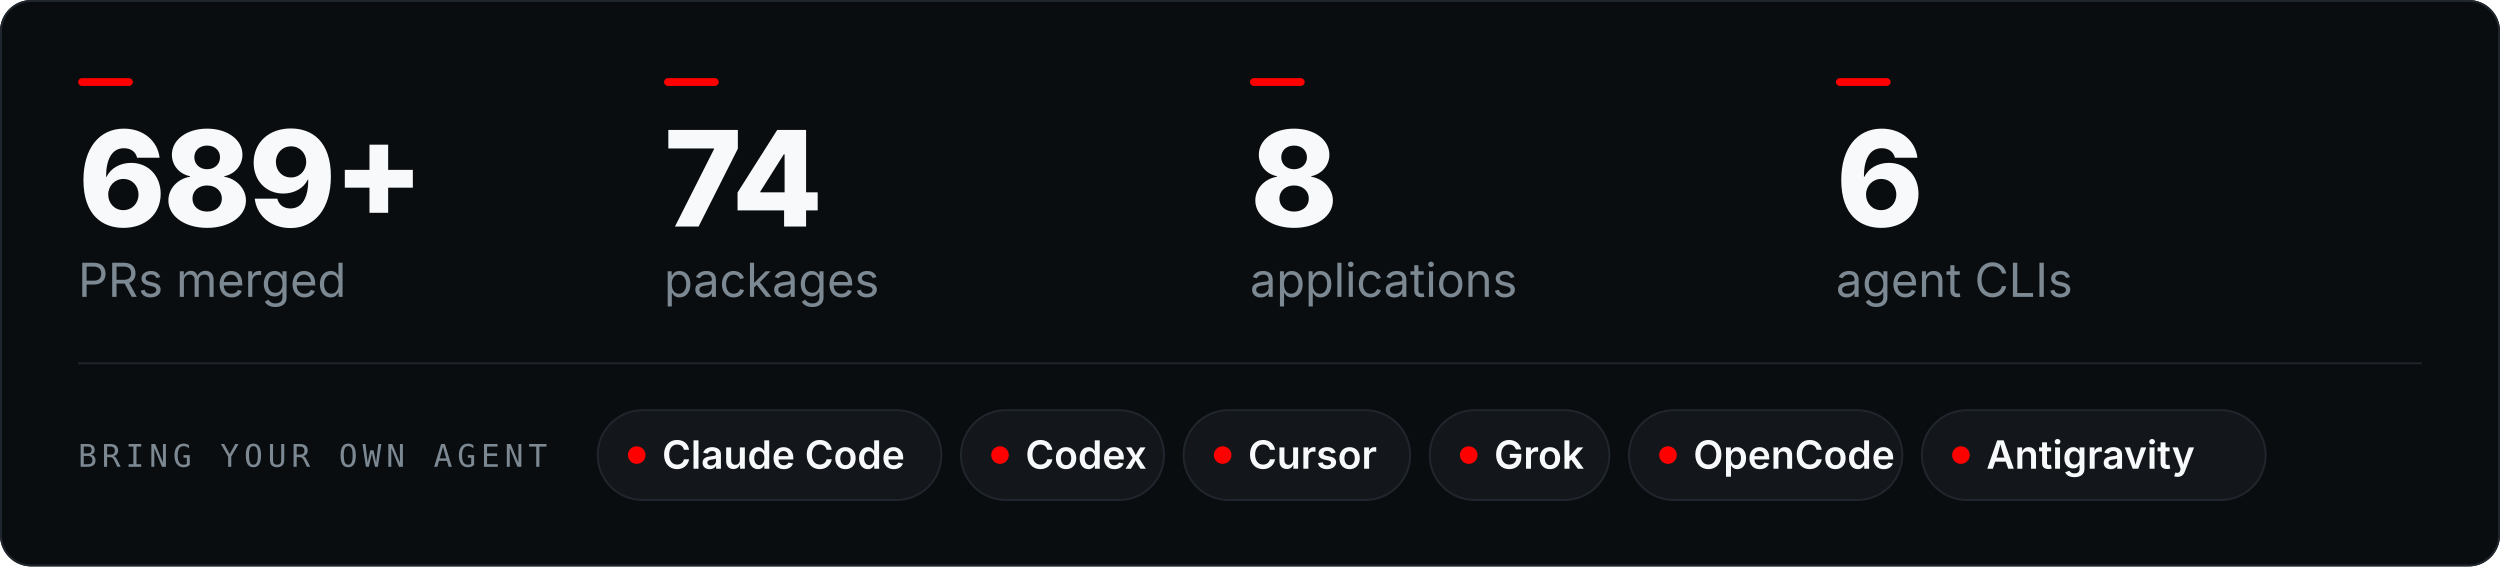
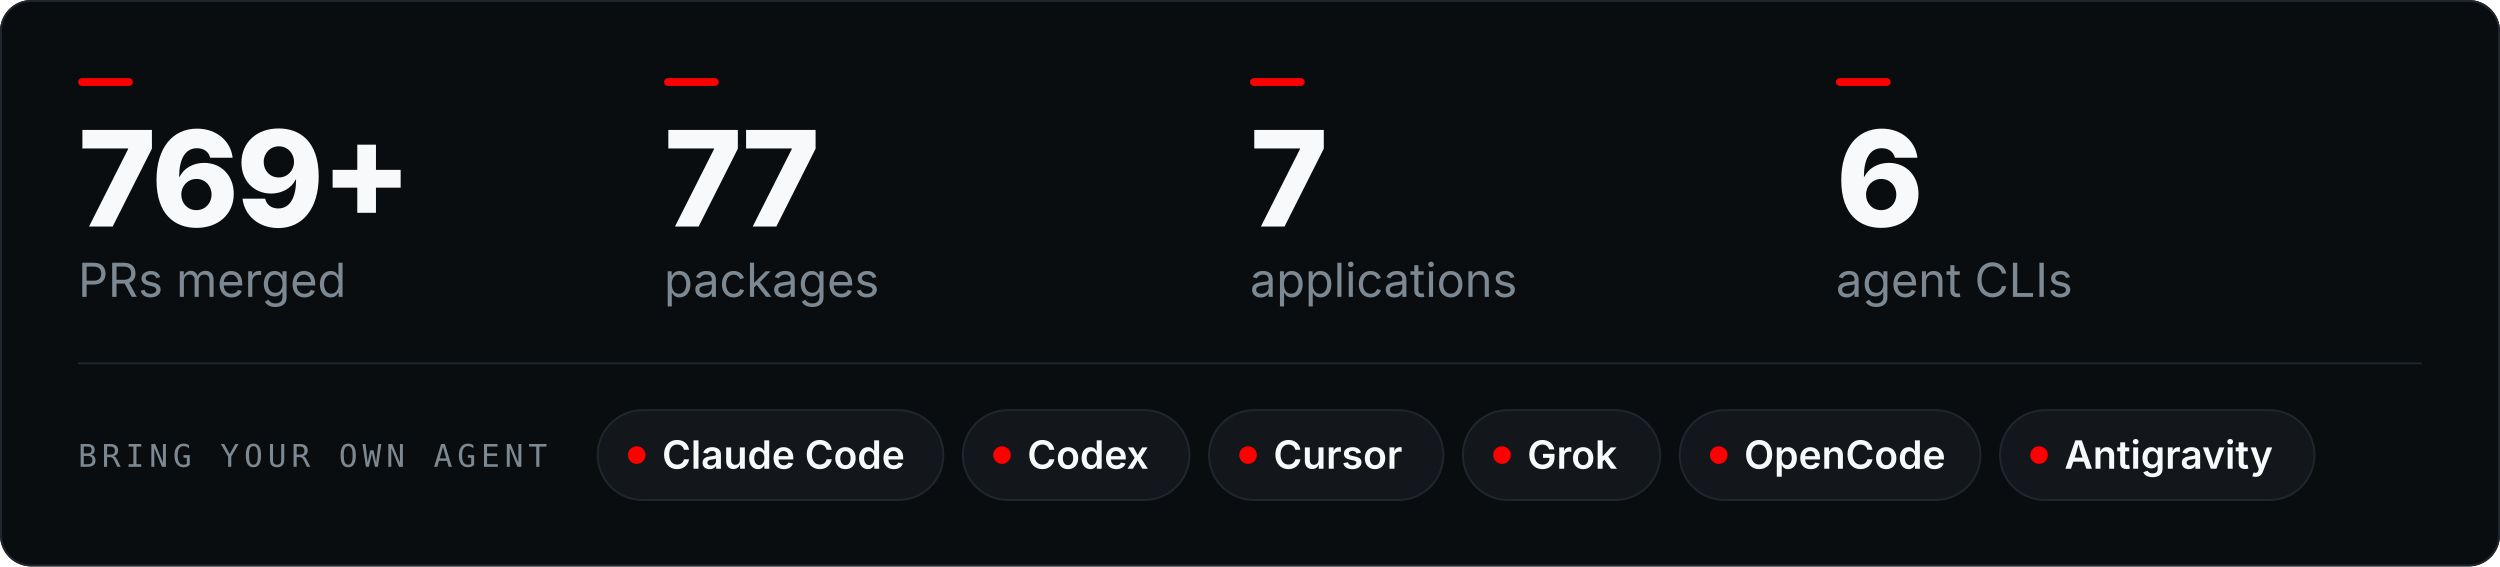
<svg xmlns="http://www.w3.org/2000/svg" width="1280" height="290" viewBox="0 0 1280 290" fill="none" role="img">
  <style>
  .sans { font-family: Inter, -apple-system, 'Segoe UI', Helvetica, Arial, sans-serif; }
  .mono { font-family: 'JetBrains Mono', SFMono-Regular, Menlo, Consolas, monospace; }
-   
</style>
  <defs>
    <clipPath id="round">
      <rect width="1280" height="290" rx="16" />
    </clipPath>
-     <pattern id="grid" width="32" height="32" patternUnits="userSpaceOnUse">
-       <path d="M32 0H0V32" stroke="#161B20" stroke-width="1" />
-     </pattern>
  </defs>
  <g clip-path="url(#round)">
    <rect width="1280" height="290" fill="#0A0D0F" />
    <line x1="40" y1="186" x2="1240" y2="186" stroke="#20262D" />
    <rect x="40" y="40" width="28" height="4" rx="2" fill="#FF0000" />
-     <text class="sans" x="40" y="116" font-size="68" font-weight="800" letter-spacing="-1.5" fill="#F7F9FA">689+</text>
+     <text class="sans" x="40" y="116" font-size="68" font-weight="800" letter-spacing="-1.5" fill="#F7F9FA">769+</text>
    <text class="sans" x="40" y="152" font-size="24" fill="#7C8892">PRs merged</text>
    <rect x="340" y="40" width="28" height="4" rx="2" fill="#FF0000" />
-     <text class="sans" x="340" y="116" font-size="68" font-weight="800" letter-spacing="-1.5" fill="#F7F9FA">74</text>
+     <text class="sans" x="340" y="116" font-size="68" font-weight="800" letter-spacing="-1.5" fill="#F7F9FA">77</text>
    <text class="sans" x="340" y="152" font-size="24" fill="#7C8892">packages</text>
    <rect x="640" y="40" width="28" height="4" rx="2" fill="#FF0000" />
-     <text class="sans" x="640" y="116" font-size="68" font-weight="800" letter-spacing="-1.5" fill="#F7F9FA">8</text>
+     <text class="sans" x="640" y="116" font-size="68" font-weight="800" letter-spacing="-1.5" fill="#F7F9FA">7</text>
    <text class="sans" x="640" y="152" font-size="24" fill="#7C8892">applications</text>
    <rect x="940" y="40" width="28" height="4" rx="2" fill="#FF0000" />
    <text class="sans" x="940" y="116" font-size="68" font-weight="800" letter-spacing="-1.5" fill="#F7F9FA">6</text>
    <text class="sans" x="940" y="152" font-size="24" fill="#7C8892">agent CLIs</text>
    <text class="mono" x="40" y="239" font-size="16" letter-spacing="2.5" fill="#7C8892">BRING YOUR OWN AGENT</text>
-     <rect x="306" y="210" width="176" height="46" rx="23" fill="#13171B" stroke="#20262D" />
+     <rect x="306" y="210" width="177" height="46" rx="23" fill="#13171B" stroke="#20262D" />
    <circle cx="326" cy="233" r="4.5" fill="#FF0000" />
    <text class="sans" x="339" y="240" font-size="20" font-weight="600" fill="#F7F9FA">Claude Code</text>
-     <rect x="492" y="210" width="104" height="46" rx="23" fill="#13171B" stroke="#20262D" />
-     <circle cx="512" cy="233" r="4.5" fill="#FF0000" />
-     <text class="sans" x="525" y="240" font-size="20" font-weight="600" fill="#F7F9FA">Codex</text>
-     <rect x="606" y="210" width="116" height="46" rx="23" fill="#13171B" stroke="#20262D" />
-     <circle cx="626" cy="233" r="4.5" fill="#FF0000" />
-     <text class="sans" x="639" y="240" font-size="20" font-weight="600" fill="#F7F9FA">Cursor</text>
-     <rect x="732" y="210" width="92" height="46" rx="23" fill="#13171B" stroke="#20262D" />
-     <circle cx="752" cy="233" r="4.5" fill="#FF0000" />
-     <text class="sans" x="765" y="240" font-size="20" font-weight="600" fill="#F7F9FA">Grok</text>
-     <rect x="834" y="210" width="140" height="46" rx="23" fill="#13171B" stroke="#20262D" />
-     <circle cx="854" cy="233" r="4.5" fill="#FF0000" />
-     <text class="sans" x="867" y="240" font-size="20" font-weight="600" fill="#F7F9FA">OpenCode</text>
-     <rect x="984" y="210" width="176" height="46" rx="23" fill="#13171B" stroke="#20262D" />
-     <circle cx="1004" cy="233" r="4.5" fill="#FF0000" />
-     <text class="sans" x="1017" y="240" font-size="20" font-weight="600" fill="#F7F9FA">Antigravity</text>
+     <rect x="493" y="210" width="116" height="46" rx="23" fill="#13171B" stroke="#20262D" />
+     <circle cx="513" cy="233" r="4.5" fill="#FF0000" />
+     <text class="sans" x="526" y="240" font-size="20" font-weight="600" fill="#F7F9FA">Codex</text>
+     <rect x="619" y="210" width="120" height="46" rx="23" fill="#13171B" stroke="#20262D" />
+     <circle cx="639" cy="233" r="4.5" fill="#FF0000" />
+     <text class="sans" x="652" y="240" font-size="20" font-weight="600" fill="#F7F9FA">Cursor</text>
+     <rect x="749" y="210" width="101" height="46" rx="23" fill="#13171B" stroke="#20262D" />
+     <circle cx="769" cy="233" r="4.5" fill="#FF0000" />
+     <text class="sans" x="782" y="240" font-size="20" font-weight="600" fill="#F7F9FA">Grok</text>
+     <rect x="860" y="210" width="154" height="46" rx="23" fill="#13171B" stroke="#20262D" />
+     <circle cx="880" cy="233" r="4.5" fill="#FF0000" />
+     <text class="sans" x="893" y="240" font-size="20" font-weight="600" fill="#F7F9FA">OpenCode</text>
+     <rect x="1024" y="210" width="161" height="46" rx="23" fill="#13171B" stroke="#20262D" />
+     <circle cx="1044" cy="233" r="4.5" fill="#FF0000" />
+     <text class="sans" x="1057" y="240" font-size="20" font-weight="600" fill="#F7F9FA">Antigravity</text>
  </g>
  <rect x="0.5" y="0.5" width="1279" height="289" rx="15.5" stroke="#20262D" />
</svg>
